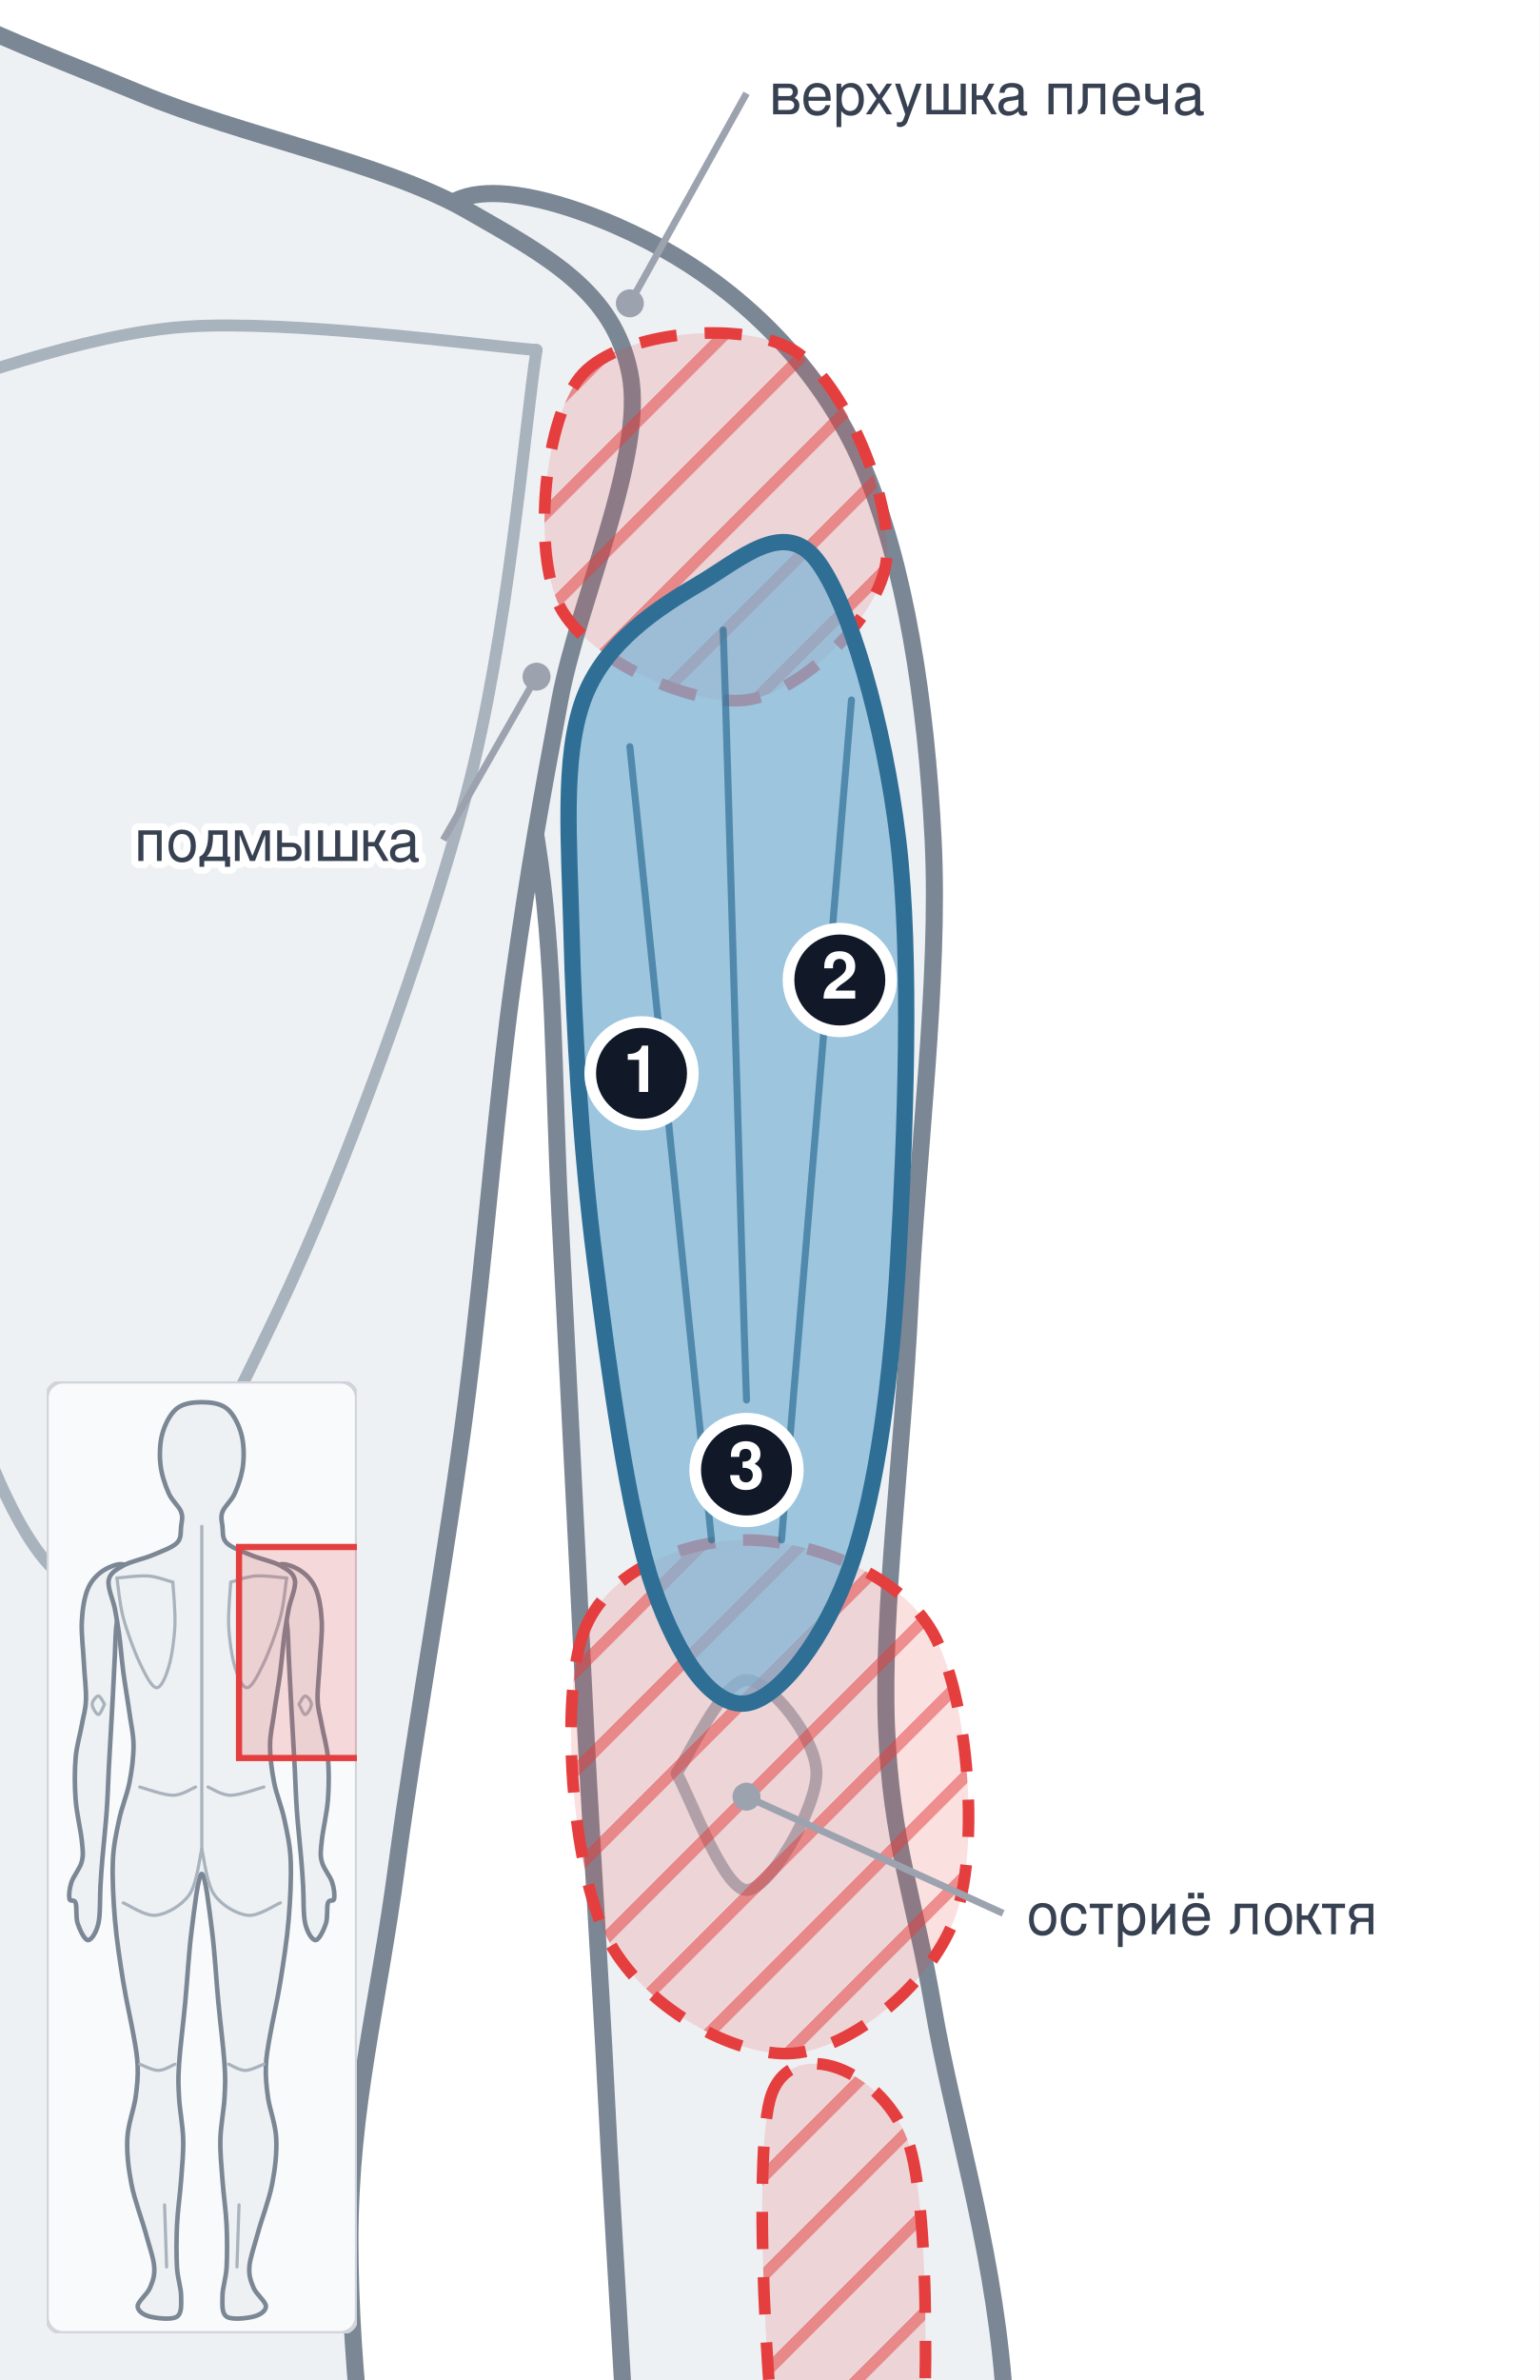
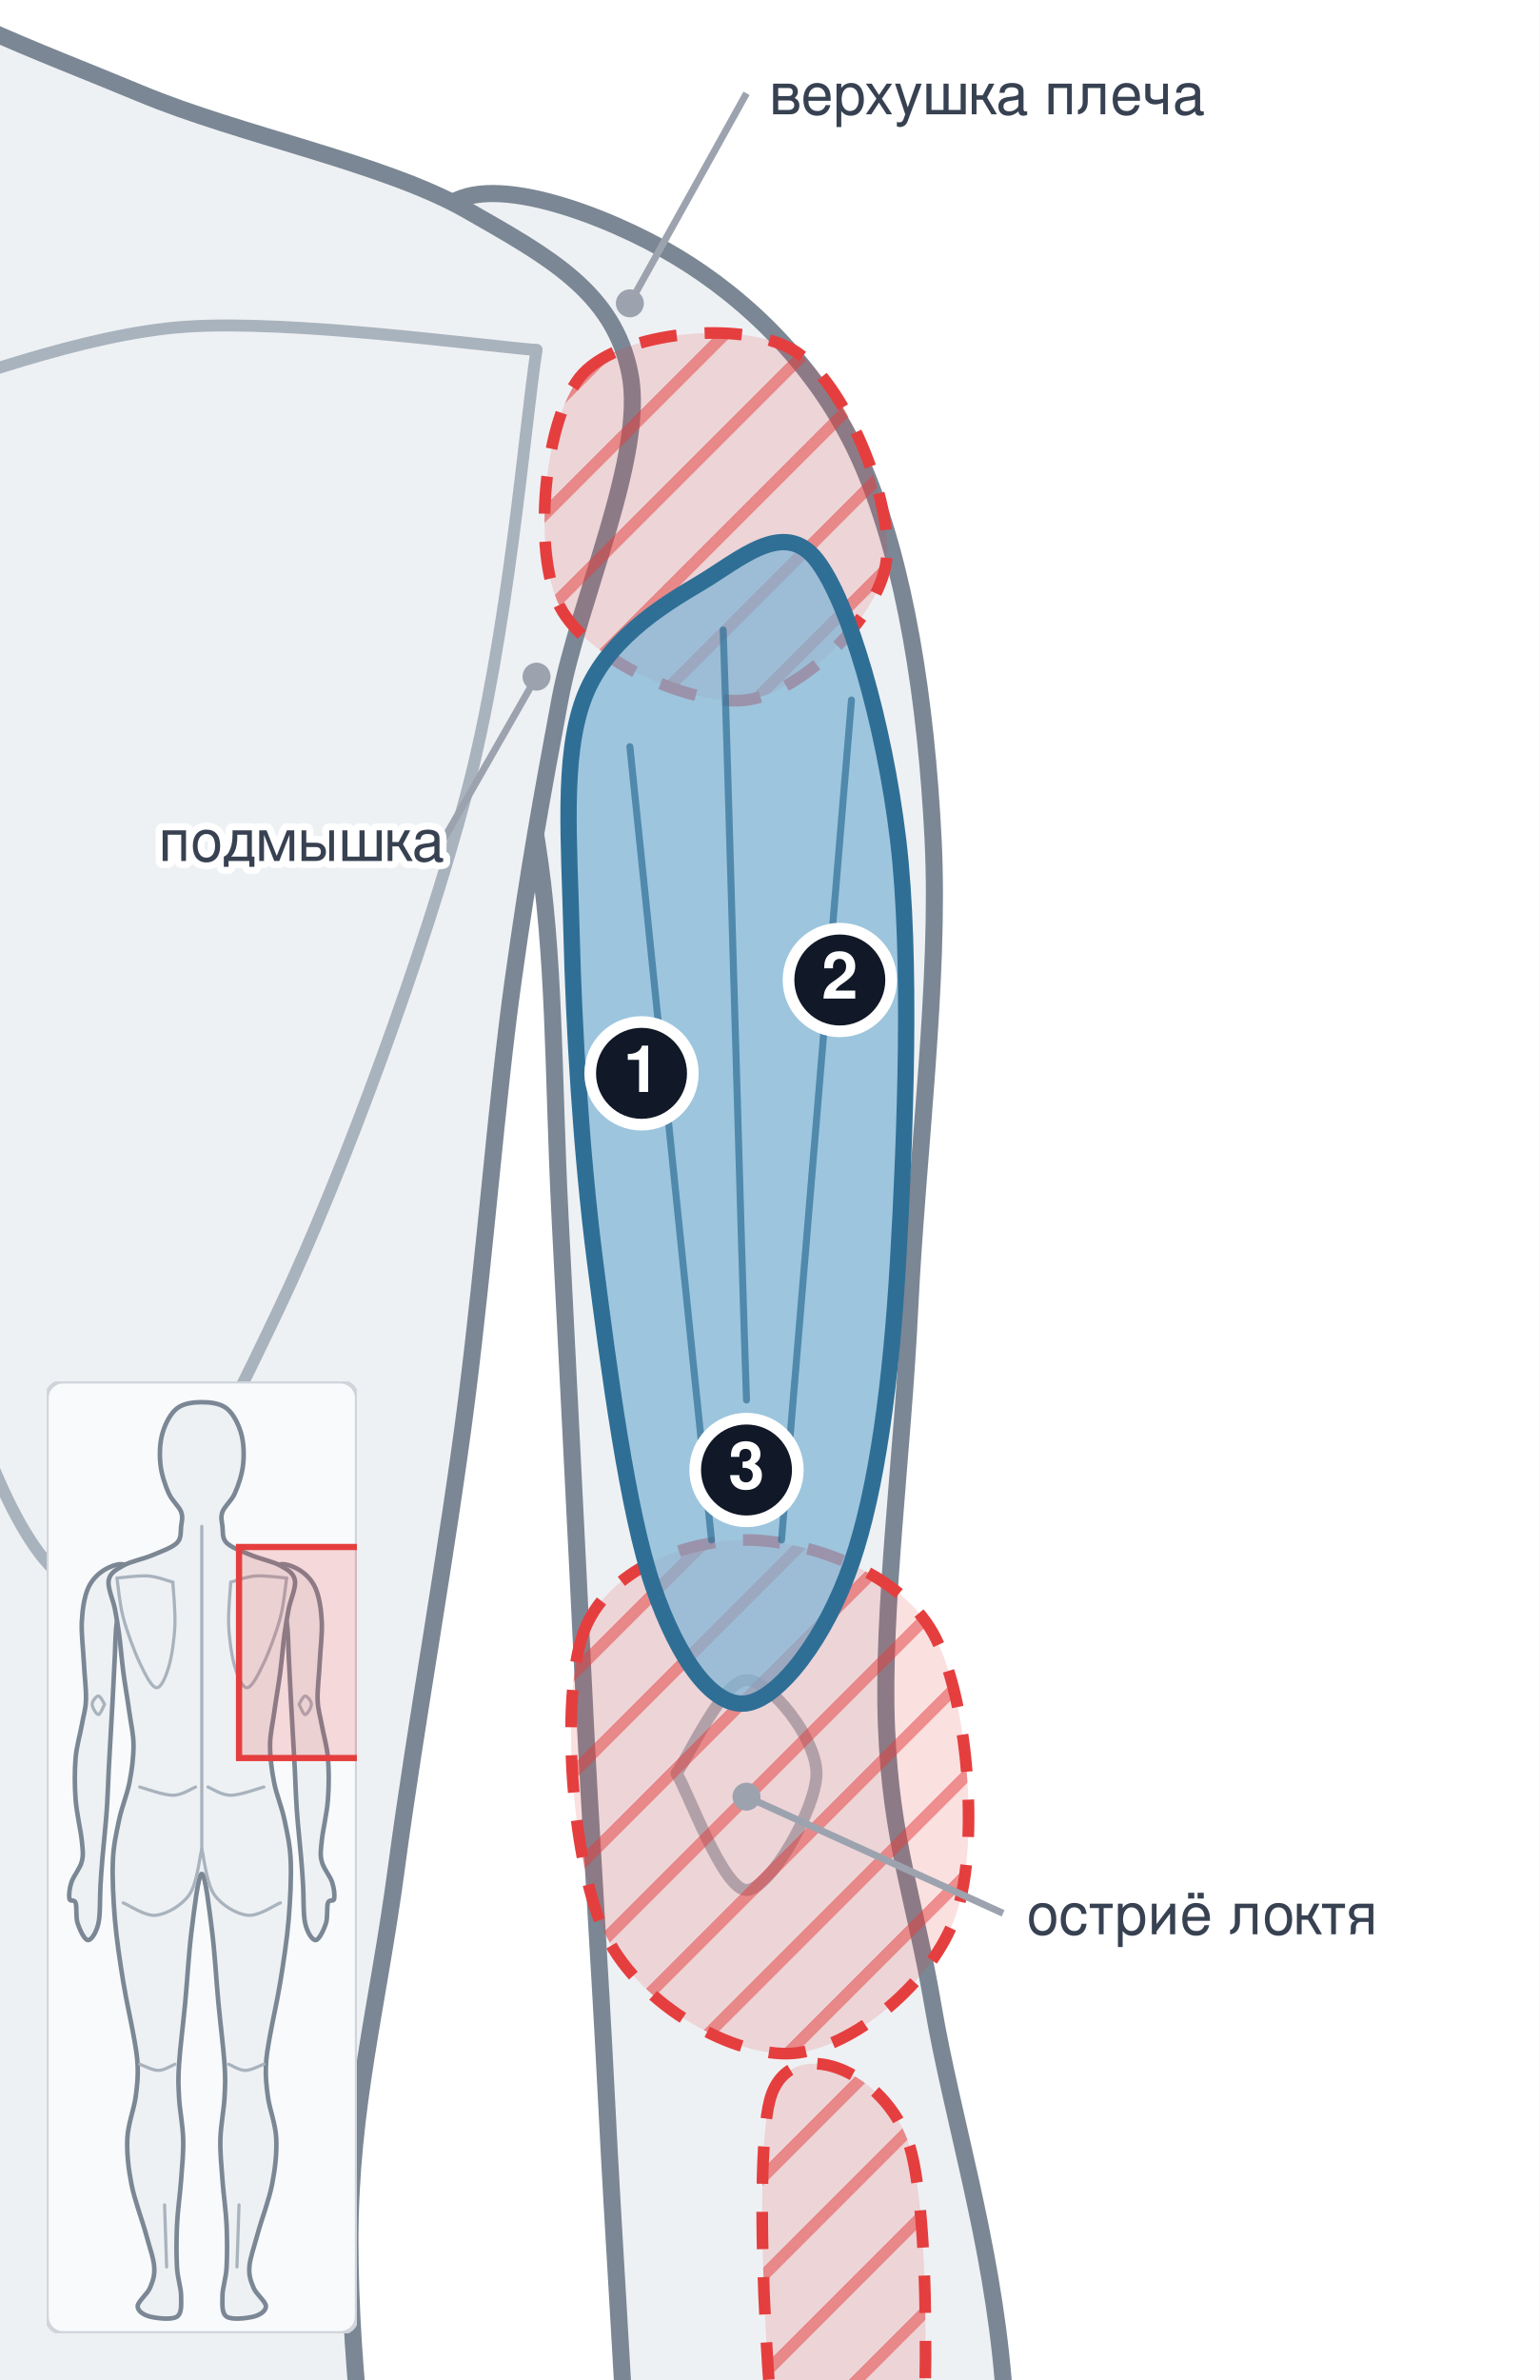
<svg xmlns="http://www.w3.org/2000/svg" viewBox="138 80 66 102" role="img">
  <defs>
    <pattern id="hatch" width="3" height="3" patternUnits="userSpaceOnUse" patternTransform="rotate(45)">
      <rect width="3" height="3" fill="#e53e3e" fill-opacity=".16" />
      <line x1="0" y1="0" x2="0" y2="3" stroke="#e53e3e" stroke-width="1" stroke-opacity=".5" />
    </pattern>
  </defs>
  <rect x="138" y="80" width="66" height="102" fill="#ffffff" />
  <g fill="#eef1f4" stroke="#7b8794" stroke-width="0.733" stroke-linejoin="round">
    <path d="M157 89C158.7 87.2 164 89.2 167 91C170 92.8 173.2 95.8 175 100C176.8 104.2 177.7 110 178 116C178.3 122 177.3 129.7 177 136C176.7 142.3 175.8 149 176 154C176.2 159 177.2 161.3 178 166C178.8 170.7 180.5 176 181 182C181.5 188 181.5 195.3 181 202C180.5 208.7 178.5 217 178 222C177.5 227 177.2 228.7 178 232C178.8 235.3 182 239 183 242C184 245 184.3 248.3 184 250C183.7 251.7 181.7 250 181 252C180.3 254 181 259 180 262C179 265 176.7 270 175 270C173.3 270 171 266.3 170 262C169 257.7 169.3 249.3 169 244C168.7 238.7 168.5 236 168 230C167.5 224 166.5 215 166 208C165.5 201 165.3 194.3 165 188C164.7 181.7 164.3 176 164 170C163.7 164 163.3 158.3 163 152C162.7 145.7 162.3 138 162 132C161.7 126 161.8 121 161 116C160.2 111 157.7 106.5 157 102C156.3 97.5 155.3 90.8 157 89Z" />
    <path d="M83 89C81.3 87.2 76 89.2 73 91C70 92.8 66.8 95.8 65 100C63.2 104.2 62.3 110 62 116C61.7 122 62.7 129.7 63 136C63.3 142.3 64.2 149 64 154C63.8 159 62.8 161.3 62 166C61.2 170.7 59.5 176 59 182C58.5 188 58.5 195.3 59 202C59.5 208.7 61.5 217 62 222C62.5 227 62.8 228.7 62 232C61.2 235.3 58 239 57 242C56 245 55.7 248.3 56 250C56.3 251.7 58.3 250 59 252C59.7 254 59 259 60 262C61 265 63.3 270 65 270C66.7 270 69 266.3 70 262C71 257.7 70.7 249.3 71 244C71.3 238.7 71.5 236 72 230C72.5 224 73.5 215 74 208C74.5 201 74.7 194.3 75 188C75.3 181.7 75.7 176 76 170C76.3 164 76.7 158.3 77 152C77.3 145.7 77.7 138 78 132C78.3 126 78.2 121 79 116C79.8 111 82.3 106.5 83 102C83.7 97.5 84.7 90.8 83 89Z" />
    <path d="M120 10C124 10 128.8 10.5 132 13C135.2 15.5 137.7 20.5 139 25C140.3 29.5 140.5 35.2 140 40C139.5 44.8 137.7 50.2 136 54C134.3 57.8 131 60.3 130 63C129 65.7 129.7 67.5 130 70C130.3 72.5 129.7 75.7 132 78C134.3 80.3 139.7 82.2 144 84C148.3 85.8 154.5 87 158 89C161.5 91 164.3 92.5 165 96C165.7 99.5 162.8 105.7 162 110C161.2 114.3 160.7 117 160 122C159.3 127 158.8 133.7 158 140C157.2 146.3 155.8 154 155 160C154.2 166 153 170.3 153 176C153 181.7 153.8 188 155 194C156.2 200 158.7 205.7 160 212C161.3 218.3 162.7 224 163 232C163.3 240 162.8 250.3 162 260C161.2 269.7 159.5 280.7 158 290C156.5 299.3 154.2 309.2 153 316C151.8 322.8 151.2 326 151 331C150.8 336 151.2 340.2 152 346C152.8 351.8 155.7 359 156 366C156.3 373 155.5 380.3 154 388C152.5 395.7 148.8 405.3 147 412C145.2 418.7 143.3 423.7 143 428C142.7 432.3 143.7 434.8 145 438C146.3 441.2 151 444.7 151 447C151 449.3 148.2 451.2 145 452C141.8 452.8 134.5 453.7 132 452C129.5 450.3 130 446 130 442C130 438 131.7 433.7 132 428C132.3 422.3 132.3 415 132 408C131.7 401 130.5 393 130 386C129.5 379 128.8 372.7 129 366C129.2 359.3 130.7 352 131 346C131.3 340 131.5 337.7 131 330C130.5 322.3 129 310.7 128 300C127 289.3 126.3 276.3 125 266C123.7 255.7 121.7 238 120 238C118.3 238 116.3 255.7 115 266C113.7 276.3 113 289.3 112 300C111 310.7 109.5 322.3 109 330C108.5 337.7 108.7 340 109 346C109.3 352 110.8 359.3 111 366C111.2 372.7 110.5 379 110 386C109.5 393 108.3 401 108 408C107.7 415 107.7 422.3 108 428C108.3 433.7 110 438 110 442C110 446 110.5 450.3 108 452C105.5 453.7 98.2 452.8 95 452C91.8 451.2 89 449.3 89 447C89 444.7 93.7 441.2 95 438C96.3 434.8 97.3 432.3 97 428C96.7 423.7 94.8 418.7 93 412C91.2 405.3 87.5 395.7 86 388C84.5 380.3 83.7 373 84 366C84.3 359 87.2 351.8 88 346C88.8 340.2 89.2 336 89 331C88.8 326 88.2 322.8 87 316C85.8 309.2 83.5 299.3 82 290C80.5 280.7 78.8 269.7 78 260C77.2 250.3 76.7 240 77 232C77.3 224 78.7 218.3 80 212C81.3 205.7 83.8 200 85 194C86.2 188 87 181.7 87 176C87 170.3 85.8 166 85 160C84.2 154 82.8 146.3 82 140C81.2 133.7 80.7 127 80 122C79.3 117 78.8 114.3 78 110C77.2 105.7 74.3 99.5 75 96C75.7 92.5 78.5 91 82 89C85.5 87 91.7 85.8 96 84C100.3 82.2 105.7 80.3 108 78C110.3 75.7 109.7 72.5 110 70C110.3 67.5 111 65.7 110 63C109 60.3 105.7 57.8 104 54C102.3 50.2 100.5 44.8 100 40C99.5 35.2 99.7 29.5 101 25C102.3 20.5 104.8 15.5 108 13C111.2 10.5 116 10 120 10Z" />
  </g>
  <g fill="none" stroke="#a9b3bd" stroke-width="0.513" stroke-linecap="round">
    <path d="M120 70C120 96 120 200 120 226" />
    <path d="M134 97C136 96.5 141.5 94.3 146 94C150.5 93.7 158.5 94.8 161 95" />
    <path d="M106 97C104 96.5 98.5 94.3 94 94C89.5 93.7 81.5 94.8 79 95" />
    <path d="M134 97C133.8 100.5 132.7 111.2 133 118C133.3 124.8 134.5 133 136 138C137.5 143 139.7 148.3 142 148C144.3 147.7 147.3 141.7 150 136C152.7 130.3 156.2 120.8 158 114C159.8 107.2 160.5 98.2 161 95" />
    <path d="M106 97C106.2 100.5 107.3 111.2 107 118C106.7 124.8 105.5 133 104 138C102.5 143 100.3 148.3 98 148C95.7 147.7 92.7 141.7 90 136C87.3 130.3 83.8 120.8 82 114C80.2 107.2 79.5 98.2 79 95" />
    <path d="M123 196C124.8 196.7 129.5 200 134 200C138.5 200 147.3 196.7 150 196" />
    <path d="M117 196C115.2 196.7 110.5 200 106 200C101.5 200 92.7 196.7 90 196" />
    <path d="M120 226C121 229.7 122.3 242.7 126 248C129.7 253.3 136.7 257.3 142 258C147.3 258.7 155.3 253 158 252" />
    <path d="M120 226C119 229.7 117.7 242.7 114 248C110.3 253.3 103.3 257.3 98 258C92.7 258.7 84.7 253 82 252" />
    <path d="M133 330C134.3 330.5 138.2 333 141 333C143.8 333 148.5 330.5 150 330" />
    <path d="M107 330C105.7 330.5 101.8 333 99 333C96.2 333 91.5 330.5 90 330" />
    <path d="M138 398C137.8 403 137.2 423 137 428" />
    <path d="M102 398C102.2 403 102.8 423 103 428" />
    <path d="M167 156C167.5 155.3 169 152 170 152C171 152 173 154.5 173 156C173 157.5 171 161 170 161C169 161 167.5 156.8 167 156" />
    <path d="M73 156C72.5 155.3 71 152 70 152C69 152 67 154.5 67 156C67 157.5 69 161 70 161C71 161 72.5 156.8 73 156" />
  </g>
  <path d="M163 96C164.7 94.2 169.8 93.7 172 95C174.2 96.3 176.3 101.5 176 104C175.7 106.5 172.3 109.7 170 110C167.7 110.3 163.2 108.3 162 106C160.8 103.7 161.3 97.8 163 96Z" fill="url(#hatch)" stroke="#e53e3e" stroke-width=".5" stroke-dasharray="1.6 1.2" />
  <path d="M163 150C164 147.2 167.5 146 170 146C172.5 146 176.5 147.3 178 150C179.5 152.7 180 159 179 162C178 165 174.5 167.8 172 168C169.5 168.2 165.5 166 164 163C162.5 160 162 152.8 163 150Z" fill="url(#hatch)" stroke="#e53e3e" stroke-width=".5" stroke-dasharray="1.6 1.2" />
  <path d="M171 170C171.8 167 176 168.7 177 172C178 175.3 177.8 187 177 190C176.2 193 173 193.3 172 190C171 186.7 170.2 173 171 170Z" fill="url(#hatch)" stroke="#e53e3e" stroke-width=".5" stroke-dasharray="1.6 1.2" />
  <path d="M163 110C163.9 107.5 166.3 106 168 105C169.7 104 171.6 102.2 173 104C174.4 105.8 175.9 111 176.5 116C177.1 121 176.8 128.8 176.5 134C176.2 139.2 175.6 143.8 174.5 147C173.4 150.2 171.4 152.8 170 153C168.6 153.2 167.1 151.2 166 148C164.9 144.8 164.1 138.7 163.5 134C162.9 129.3 162.6 124 162.5 120C162.4 116 162.1 112.5 163 110Z" fill="#7fb5d6" fill-opacity="0.72" stroke="#2f6f96" stroke-width=".7" stroke-linejoin="round" />
  <g fill="none" stroke="#2f6f96" stroke-width=".3" stroke-opacity=".7" stroke-linecap="round">
    <path d="M169 107C169.2 112.5 169.8 134.5 170 140" />
    <path d="M165 112C165.6 117.7 167.9 140.3 168.5 146" />
    <path d="M174.5 110C174 116 172 140 171.5 146" />
  </g>
  <line x1="170" y1="157" x2="181" y2="162" stroke="#9ca3af" stroke-width=".3" />
  <circle cx="170" cy="157" r=".6" fill="#9ca3af" />
  <text x="182" y="162.9" font-size="2.5" text-anchor="start" fill="#374151" font-family="Helvetica,Arial,sans-serif" stroke="#fff" stroke-width="0.6" paint-order="stroke" stroke-linejoin="round">остриё локтя</text>
  <line x1="161" y1="109" x2="157" y2="116" stroke="#9ca3af" stroke-width=".3" />
  <circle cx="161" cy="109" r=".6" fill="#9ca3af" />
-   <text x="156" y="116.9" font-size="2.5" text-anchor="end" fill="#374151" font-family="Helvetica,Arial,sans-serif" stroke="#fff" stroke-width="0.6" paint-order="stroke" stroke-linejoin="round">подмышка</text>
+   <text x="144.8" y="116.9" font-size="2.5" text-anchor="start" fill="#374151" font-family="Helvetica,Arial,sans-serif" stroke="#fff" stroke-width="0.6" paint-order="stroke" stroke-linejoin="round">подмышка</text>
  <line x1="165" y1="93" x2="170" y2="84" stroke="#9ca3af" stroke-width=".3" />
  <circle cx="165" cy="93" r=".6" fill="#9ca3af" />
  <text x="171" y="84.9" font-size="2.5" text-anchor="start" fill="#374151" font-family="Helvetica,Arial,sans-serif" stroke="#fff" stroke-width="0.6" paint-order="stroke" stroke-linejoin="round">верхушка плеча</text>
  <circle cx="165.5" cy="126" r="2.2" fill="#111827" stroke="#fff" stroke-width="0.5" />
  <text x="165.5" y="126.8" font-size="2.8" font-weight="700" text-anchor="middle" fill="#fff" font-family="Helvetica,Arial,sans-serif">1</text>
  <circle cx="174" cy="122" r="2.2" fill="#111827" stroke="#fff" stroke-width="0.5" />
  <text x="174" y="122.8" font-size="2.8" font-weight="700" text-anchor="middle" fill="#fff" font-family="Helvetica,Arial,sans-serif">2</text>
  <circle cx="170" cy="143" r="2.2" fill="#111827" stroke="#fff" stroke-width="0.5" />
  <text x="170" y="143.8" font-size="2.8" font-weight="700" text-anchor="middle" fill="#fff" font-family="Helvetica,Arial,sans-serif">3</text>
  <svg x="140" y="139.2" width="13.3" height="40.8" viewBox="45 0 150 460">
    <rect x="45" y="0" width="150" height="460" rx="8" fill="#f8fafc" stroke="#d1d5db" stroke-width="2" />
    <g fill="#eef1f4" stroke="#7b8794" stroke-width="2.2" stroke-linejoin="round">
      <path d="M157 89C158.7 87.2 164 89.2 167 91C170 92.8 173.2 95.8 175 100C176.8 104.2 177.7 110 178 116C178.3 122 177.3 129.7 177 136C176.7 142.3 175.8 149 176 154C176.2 159 177.2 161.3 178 166C178.8 170.7 180.5 176 181 182C181.5 188 181.5 195.3 181 202C180.5 208.7 178.5 217 178 222C177.5 227 177.2 228.7 178 232C178.8 235.3 182 239 183 242C184 245 184.3 248.3 184 250C183.7 251.7 181.7 250 181 252C180.3 254 181 259 180 262C179 265 176.7 270 175 270C173.3 270 171 266.3 170 262C169 257.7 169.3 249.3 169 244C168.7 238.7 168.5 236 168 230C167.5 224 166.5 215 166 208C165.5 201 165.3 194.3 165 188C164.7 181.7 164.3 176 164 170C163.7 164 163.3 158.3 163 152C162.7 145.7 162.3 138 162 132C161.7 126 161.8 121 161 116C160.2 111 157.7 106.5 157 102C156.3 97.5 155.3 90.8 157 89Z" />
      <path d="M83 89C81.3 87.2 76 89.2 73 91C70 92.8 66.8 95.8 65 100C63.2 104.2 62.3 110 62 116C61.7 122 62.7 129.7 63 136C63.3 142.3 64.2 149 64 154C63.8 159 62.8 161.3 62 166C61.2 170.7 59.5 176 59 182C58.5 188 58.5 195.3 59 202C59.5 208.7 61.5 217 62 222C62.5 227 62.8 228.7 62 232C61.2 235.3 58 239 57 242C56 245 55.7 248.3 56 250C56.3 251.7 58.3 250 59 252C59.7 254 59 259 60 262C61 265 63.3 270 65 270C66.7 270 69 266.3 70 262C71 257.7 70.7 249.3 71 244C71.3 238.7 71.5 236 72 230C72.5 224 73.5 215 74 208C74.5 201 74.7 194.3 75 188C75.3 181.7 75.7 176 76 170C76.3 164 76.7 158.3 77 152C77.3 145.7 77.7 138 78 132C78.3 126 78.2 121 79 116C79.8 111 82.3 106.5 83 102C83.7 97.5 84.7 90.8 83 89Z" />
      <path d="M120 10C124 10 128.8 10.5 132 13C135.2 15.5 137.7 20.5 139 25C140.3 29.5 140.5 35.2 140 40C139.5 44.8 137.7 50.2 136 54C134.3 57.8 131 60.3 130 63C129 65.7 129.7 67.5 130 70C130.3 72.5 129.7 75.7 132 78C134.3 80.3 139.7 82.2 144 84C148.3 85.8 154.5 87 158 89C161.5 91 164.3 92.5 165 96C165.7 99.5 162.8 105.7 162 110C161.2 114.3 160.7 117 160 122C159.3 127 158.8 133.7 158 140C157.2 146.3 155.8 154 155 160C154.2 166 153 170.3 153 176C153 181.7 153.8 188 155 194C156.2 200 158.7 205.7 160 212C161.3 218.3 162.7 224 163 232C163.3 240 162.8 250.3 162 260C161.2 269.7 159.5 280.7 158 290C156.5 299.3 154.2 309.2 153 316C151.8 322.8 151.2 326 151 331C150.8 336 151.2 340.2 152 346C152.8 351.8 155.7 359 156 366C156.3 373 155.5 380.3 154 388C152.5 395.7 148.8 405.3 147 412C145.2 418.7 143.3 423.7 143 428C142.7 432.3 143.7 434.8 145 438C146.3 441.2 151 444.7 151 447C151 449.3 148.2 451.2 145 452C141.8 452.8 134.5 453.7 132 452C129.5 450.3 130 446 130 442C130 438 131.7 433.7 132 428C132.3 422.3 132.3 415 132 408C131.7 401 130.5 393 130 386C129.5 379 128.8 372.7 129 366C129.2 359.3 130.7 352 131 346C131.3 340 131.5 337.7 131 330C130.5 322.3 129 310.7 128 300C127 289.3 126.3 276.3 125 266C123.7 255.7 121.7 238 120 238C118.3 238 116.3 255.7 115 266C113.7 276.3 113 289.3 112 300C111 310.7 109.5 322.3 109 330C108.5 337.7 108.7 340 109 346C109.3 352 110.8 359.3 111 366C111.2 372.7 110.5 379 110 386C109.5 393 108.3 401 108 408C107.7 415 107.7 422.3 108 428C108.3 433.7 110 438 110 442C110 446 110.5 450.3 108 452C105.5 453.7 98.2 452.8 95 452C91.8 451.2 89 449.3 89 447C89 444.7 93.7 441.2 95 438C96.3 434.8 97.3 432.3 97 428C96.7 423.7 94.8 418.7 93 412C91.2 405.3 87.5 395.7 86 388C84.5 380.3 83.7 373 84 366C84.3 359 87.2 351.8 88 346C88.8 340.2 89.2 336 89 331C88.8 326 88.2 322.8 87 316C85.8 309.2 83.5 299.3 82 290C80.5 280.7 78.8 269.7 78 260C77.2 250.3 76.7 240 77 232C77.3 224 78.7 218.3 80 212C81.3 205.7 83.8 200 85 194C86.2 188 87 181.7 87 176C87 170.3 85.8 166 85 160C84.2 154 82.8 146.3 82 140C81.2 133.7 80.7 127 80 122C79.3 117 78.8 114.3 78 110C77.2 105.7 74.3 99.5 75 96C75.7 92.5 78.5 91 82 89C85.5 87 91.7 85.8 96 84C100.3 82.2 105.7 80.3 108 78C110.3 75.7 109.7 72.5 110 70C110.3 67.5 111 65.7 110 63C109 60.3 105.7 57.8 104 54C102.3 50.2 100.5 44.8 100 40C99.5 35.2 99.7 29.5 101 25C102.3 20.5 104.8 15.5 108 13C111.2 10.5 116 10 120 10Z" />
    </g>
    <g fill="none" stroke="#a9b3bd" stroke-width="1.54" stroke-linecap="round">
      <path d="M120 70C120 96 120 200 120 226" />
      <path d="M134 97C136 96.5 141.5 94.3 146 94C150.5 93.7 158.5 94.8 161 95" />
      <path d="M106 97C104 96.5 98.5 94.3 94 94C89.5 93.7 81.5 94.8 79 95" />
      <path d="M134 97C133.8 100.5 132.7 111.2 133 118C133.3 124.8 134.5 133 136 138C137.5 143 139.7 148.3 142 148C144.3 147.7 147.3 141.7 150 136C152.7 130.3 156.2 120.8 158 114C159.8 107.2 160.5 98.2 161 95" />
      <path d="M106 97C106.2 100.5 107.3 111.2 107 118C106.7 124.8 105.5 133 104 138C102.5 143 100.3 148.3 98 148C95.7 147.7 92.7 141.7 90 136C87.3 130.3 83.8 120.8 82 114C80.2 107.2 79.5 98.2 79 95" />
      <path d="M123 196C124.8 196.7 129.5 200 134 200C138.5 200 147.3 196.7 150 196" />
      <path d="M117 196C115.2 196.7 110.5 200 106 200C101.5 200 92.7 196.7 90 196" />
      <path d="M120 226C121 229.7 122.3 242.7 126 248C129.7 253.3 136.7 257.3 142 258C147.3 258.7 155.3 253 158 252" />
      <path d="M120 226C119 229.7 117.7 242.7 114 248C110.3 253.3 103.3 257.3 98 258C92.7 258.7 84.7 253 82 252" />
      <path d="M133 330C134.3 330.5 138.2 333 141 333C143.8 333 148.5 330.5 150 330" />
      <path d="M107 330C105.7 330.5 101.8 333 99 333C96.2 333 91.5 330.5 90 330" />
      <path d="M138 398C137.8 403 137.2 423 137 428" />
      <path d="M102 398C102.2 403 102.8 423 103 428" />
      <path d="M167 156C167.5 155.3 169 152 170 152C171 152 173 154.5 173 156C173 157.5 171 161 170 161C169 161 167.5 156.8 167 156" />
      <path d="M73 156C72.5 155.3 71 152 70 152C69 152 67 154.5 67 156C67 157.5 69 161 70 161C71 161 72.5 156.8 73 156" />
    </g>
    <rect x="138" y="80" width="66" height="102" fill="#e53e3e" fill-opacity=".18" stroke="#e53e3e" stroke-width="3" />
  </svg>
</svg>
